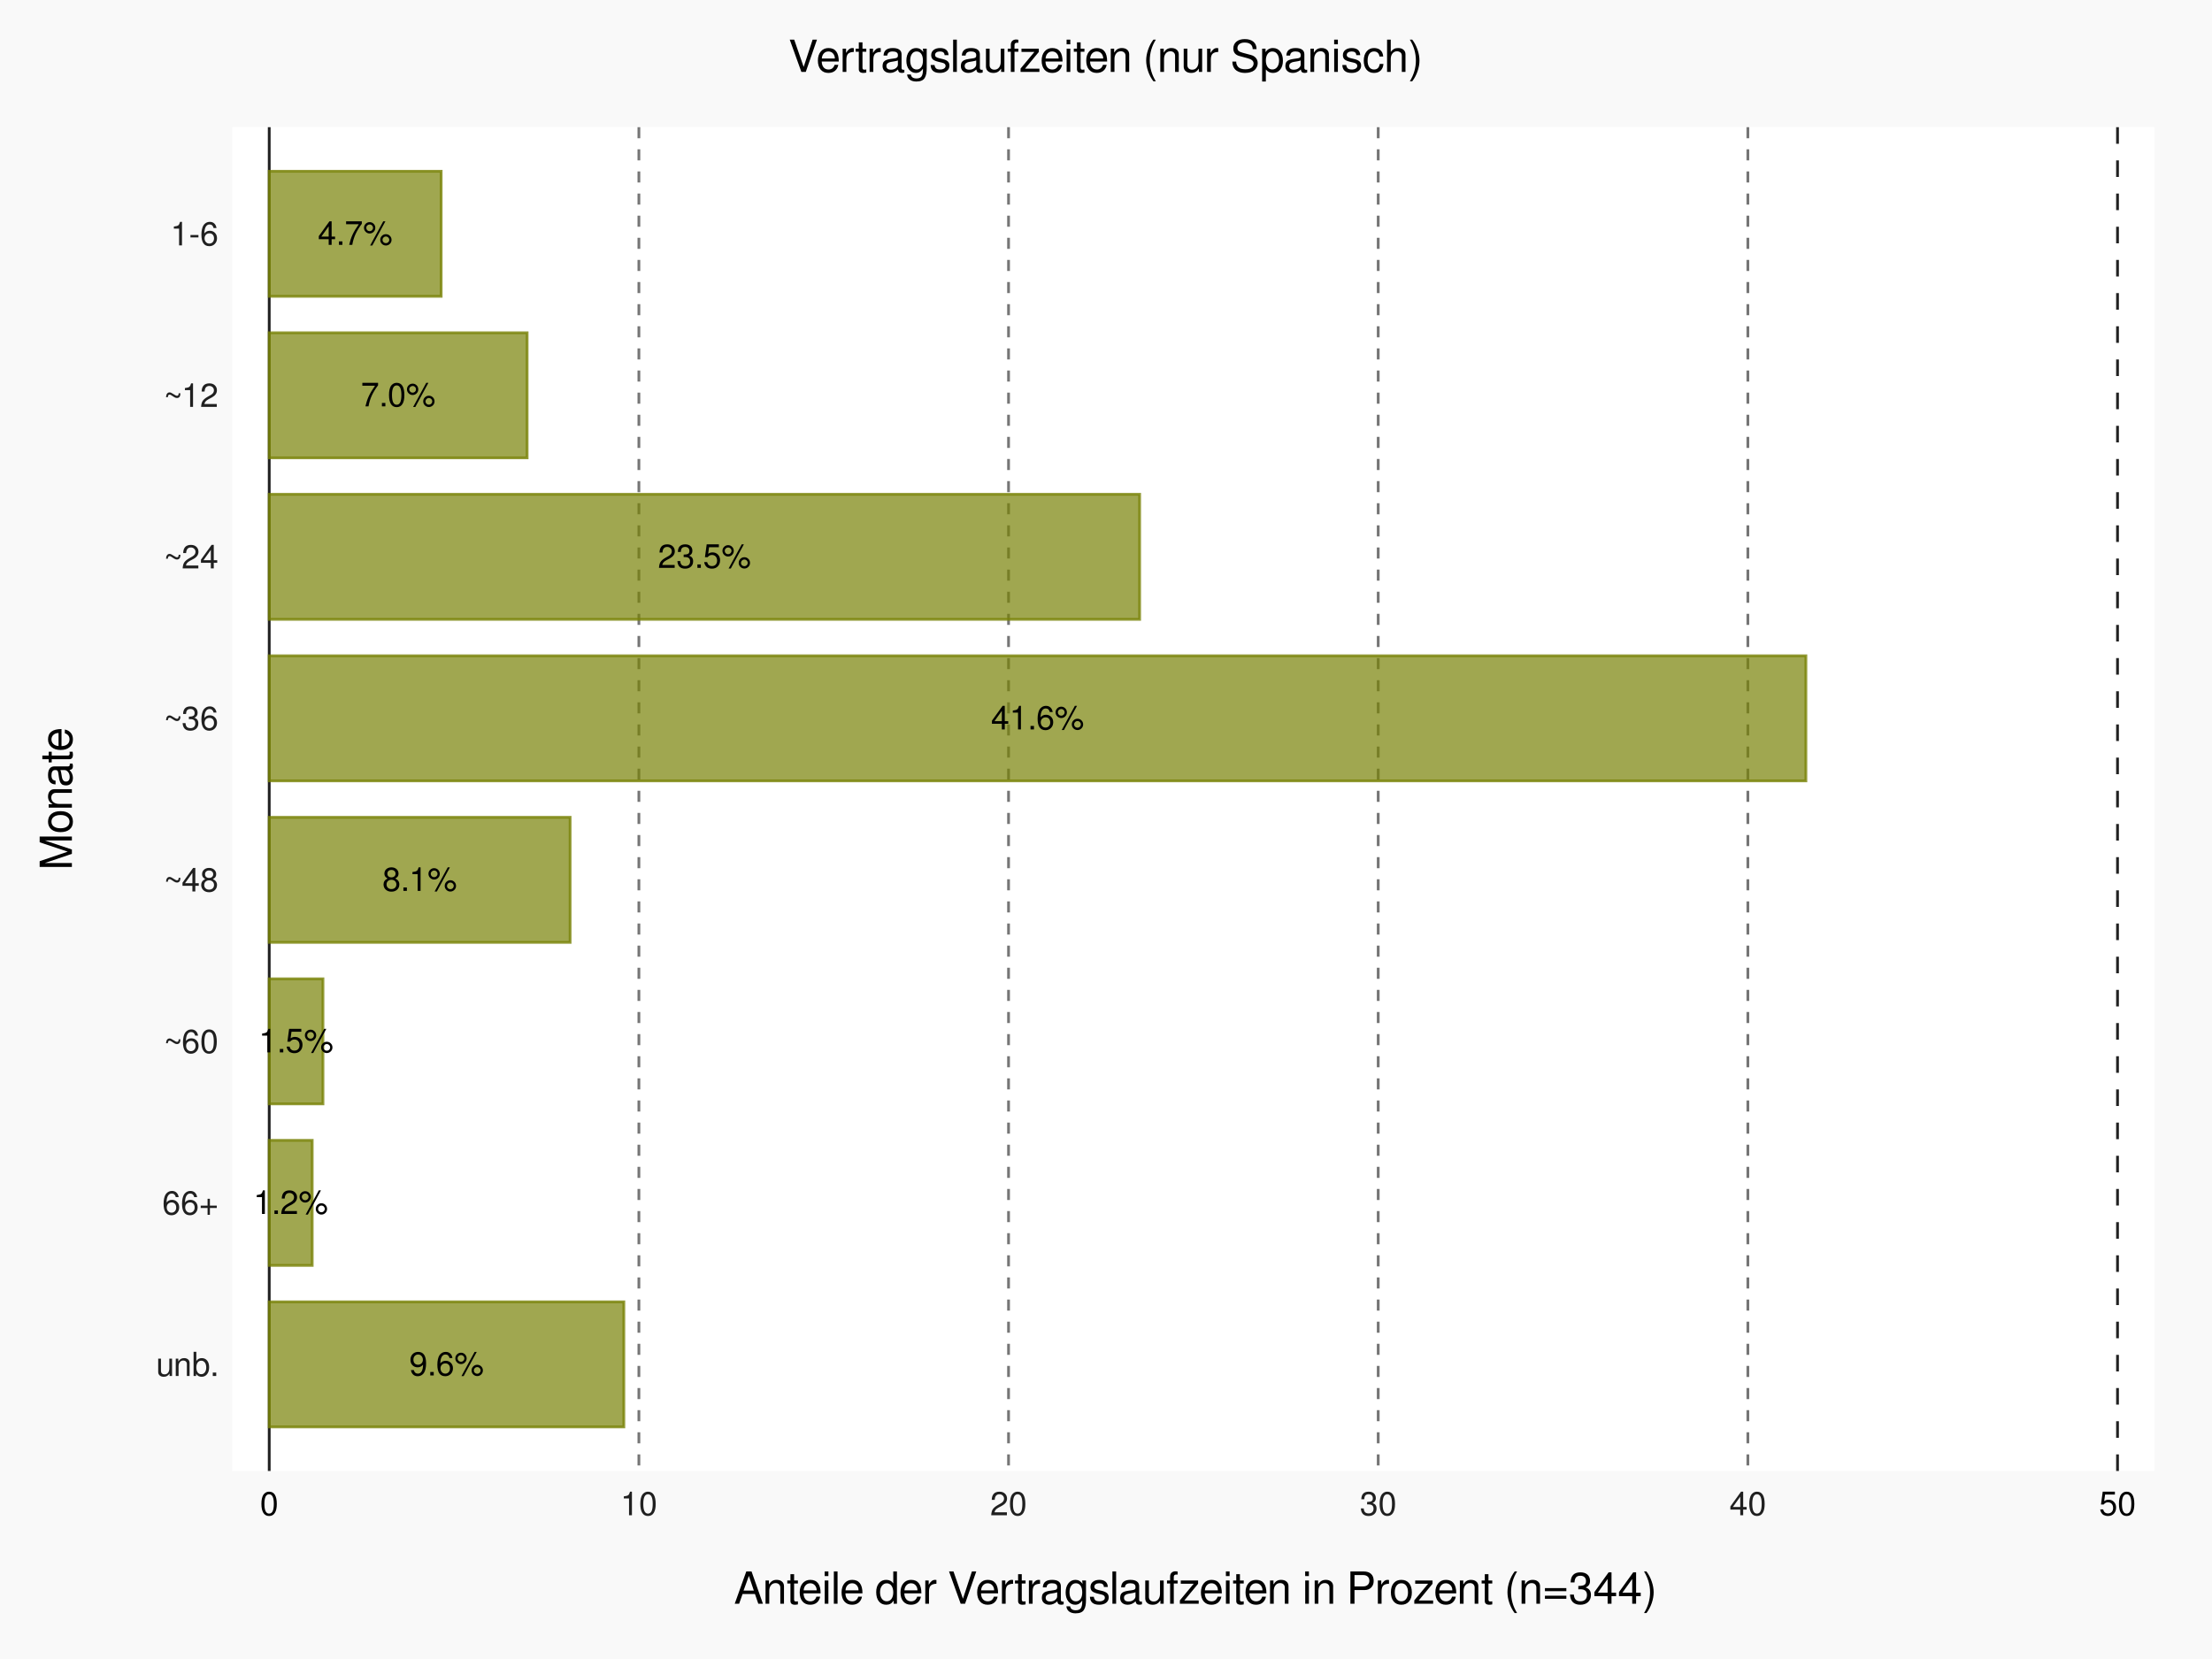
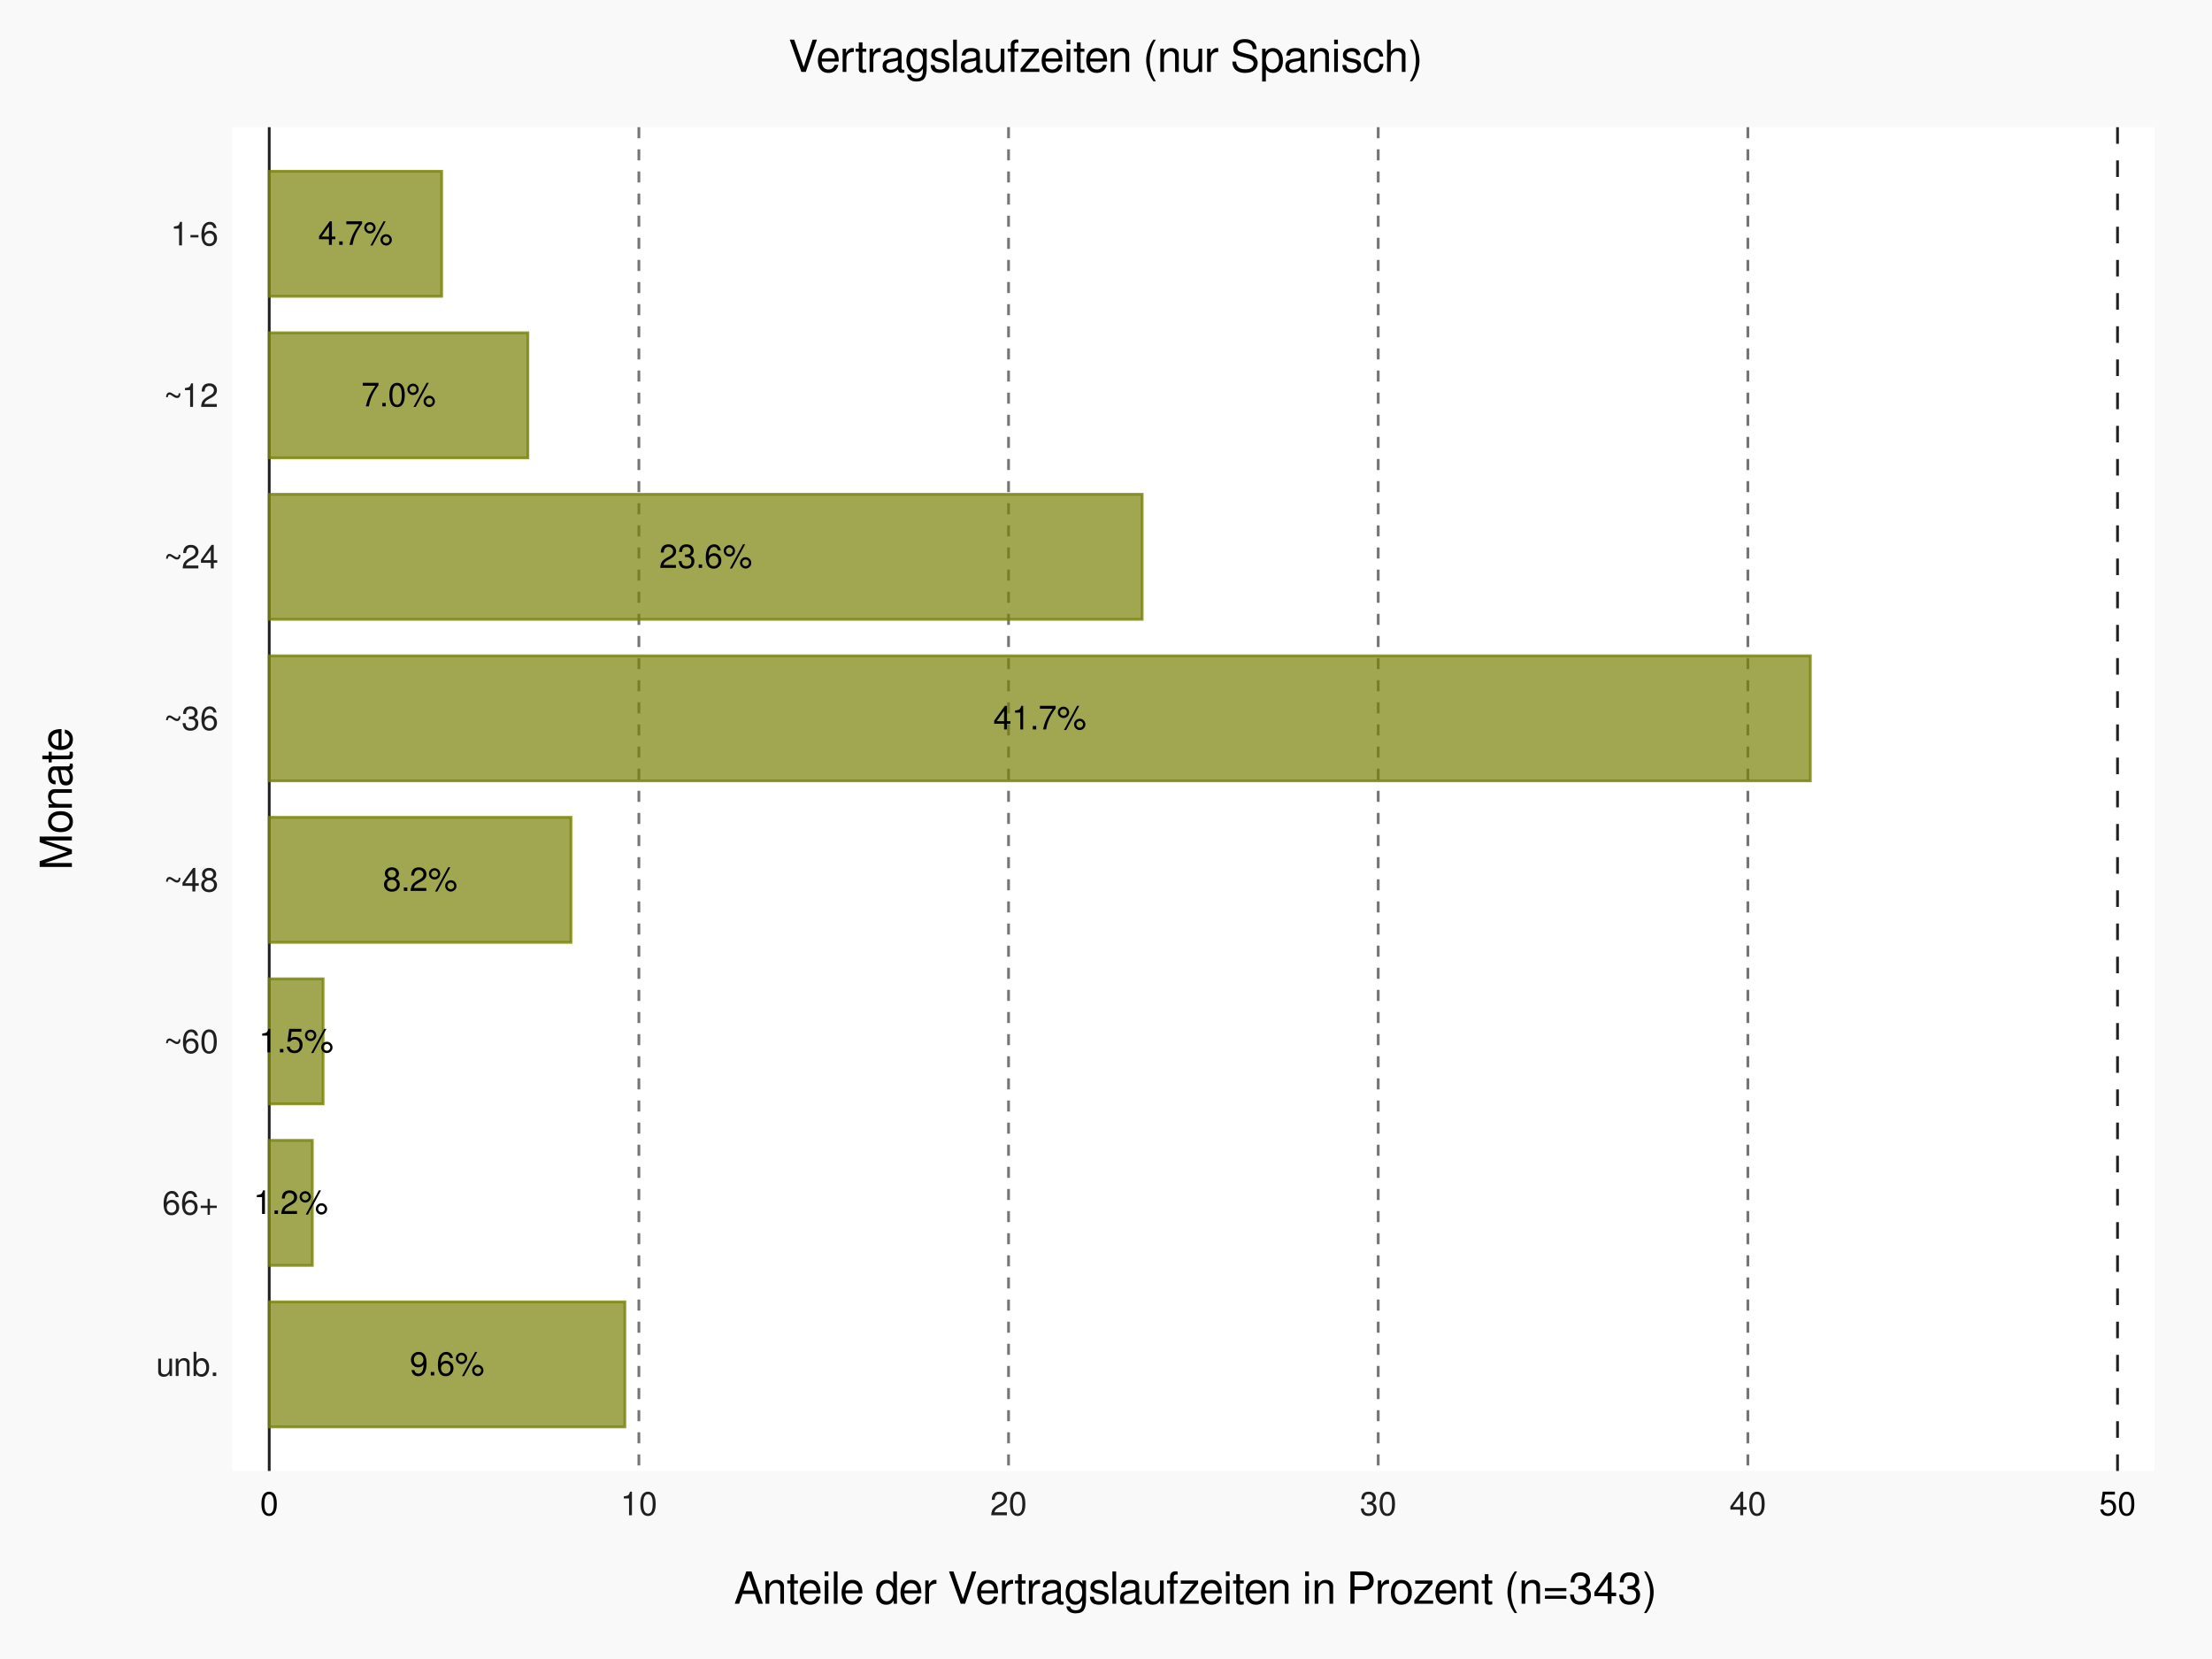
- <svg xmlns="http://www.w3.org/2000/svg" id="chart-3a5759b2-6d2a-414d-aecd-8dcc326f52d5" class="pygal-chart" viewBox="0 0 800 600">
+ <svg xmlns="http://www.w3.org/2000/svg" id="chart-8210dac5-7c77-4c2b-9f06-fd60854de93e" class="pygal-chart" viewBox="0 0 800 600">
  <defs>
-     <style type="text/css">#chart-3a5759b2-6d2a-414d-aecd-8dcc326f52d5{-webkit-user-select:none;-webkit-font-smoothing:antialiased;font-family:FreeSans}#chart-3a5759b2-6d2a-414d-aecd-8dcc326f52d5 .title{font-family:FreeSans;font-size:16px}#chart-3a5759b2-6d2a-414d-aecd-8dcc326f52d5 .legends .legend text{font-family:FreeSans;font-size:14px}#chart-3a5759b2-6d2a-414d-aecd-8dcc326f52d5 .axis text{font-family:FreeSans;font-size:12px}#chart-3a5759b2-6d2a-414d-aecd-8dcc326f52d5 .axis text.major{font-family:FreeSans;font-size:12px}#chart-3a5759b2-6d2a-414d-aecd-8dcc326f52d5 .text-overlay text.value{font-family:FreeSans;font-size:12px}#chart-3a5759b2-6d2a-414d-aecd-8dcc326f52d5 .text-overlay text.label{font-family:FreeSans;font-size:12px}#chart-3a5759b2-6d2a-414d-aecd-8dcc326f52d5 .tooltip{font-family:FreeSans;font-size:14px}#chart-3a5759b2-6d2a-414d-aecd-8dcc326f52d5 text.no_data{font-family:FreeSans;font-size:64px}
- #chart-3a5759b2-6d2a-414d-aecd-8dcc326f52d5{background-color:rgba(249,249,249,1)}#chart-3a5759b2-6d2a-414d-aecd-8dcc326f52d5 path,#chart-3a5759b2-6d2a-414d-aecd-8dcc326f52d5 line,#chart-3a5759b2-6d2a-414d-aecd-8dcc326f52d5 rect,#chart-3a5759b2-6d2a-414d-aecd-8dcc326f52d5 circle{-webkit-transition:150ms;-moz-transition:150ms;transition:150ms}#chart-3a5759b2-6d2a-414d-aecd-8dcc326f52d5 .graph &gt; .background{fill:rgba(249,249,249,1)}#chart-3a5759b2-6d2a-414d-aecd-8dcc326f52d5 .plot &gt; .background{fill:rgba(255,255,255,1)}#chart-3a5759b2-6d2a-414d-aecd-8dcc326f52d5 .graph{fill:rgba(0,0,0,.87)}#chart-3a5759b2-6d2a-414d-aecd-8dcc326f52d5 text.no_data{fill:rgba(0,0,0,1)}#chart-3a5759b2-6d2a-414d-aecd-8dcc326f52d5 .title{fill:rgba(0,0,0,1)}#chart-3a5759b2-6d2a-414d-aecd-8dcc326f52d5 .legends .legend text{fill:rgba(0,0,0,.87)}#chart-3a5759b2-6d2a-414d-aecd-8dcc326f52d5 .legends .legend:hover text{fill:rgba(0,0,0,1)}#chart-3a5759b2-6d2a-414d-aecd-8dcc326f52d5 .axis .line{stroke:rgba(0,0,0,1)}#chart-3a5759b2-6d2a-414d-aecd-8dcc326f52d5 .axis .guide.line{stroke:rgba(0,0,0,.54)}#chart-3a5759b2-6d2a-414d-aecd-8dcc326f52d5 .axis .major.line{stroke:rgba(0,0,0,.87)}#chart-3a5759b2-6d2a-414d-aecd-8dcc326f52d5 .axis text.major{fill:rgba(0,0,0,1)}#chart-3a5759b2-6d2a-414d-aecd-8dcc326f52d5 .axis.y .guides:hover .guide.line,#chart-3a5759b2-6d2a-414d-aecd-8dcc326f52d5 .line-graph .axis.x .guides:hover .guide.line,#chart-3a5759b2-6d2a-414d-aecd-8dcc326f52d5 .stackedline-graph .axis.x .guides:hover .guide.line,#chart-3a5759b2-6d2a-414d-aecd-8dcc326f52d5 .xy-graph .axis.x .guides:hover .guide.line{stroke:rgba(0,0,0,1)}#chart-3a5759b2-6d2a-414d-aecd-8dcc326f52d5 .axis .guides:hover text{fill:rgba(0,0,0,1)}#chart-3a5759b2-6d2a-414d-aecd-8dcc326f52d5 .reactive{fill-opacity:.7;stroke-opacity:.8}#chart-3a5759b2-6d2a-414d-aecd-8dcc326f52d5 .ci{stroke:rgba(0,0,0,.87)}#chart-3a5759b2-6d2a-414d-aecd-8dcc326f52d5 .reactive.active,#chart-3a5759b2-6d2a-414d-aecd-8dcc326f52d5 .active .reactive{fill-opacity:.8;stroke-opacity:.9;stroke-width:4}#chart-3a5759b2-6d2a-414d-aecd-8dcc326f52d5 .ci .reactive.active{stroke-width:1.5}#chart-3a5759b2-6d2a-414d-aecd-8dcc326f52d5 .series text{fill:rgba(0,0,0,1)}#chart-3a5759b2-6d2a-414d-aecd-8dcc326f52d5 .tooltip rect{fill:rgba(255,255,255,1);stroke:rgba(0,0,0,1);-webkit-transition:opacity 150ms;-moz-transition:opacity 150ms;transition:opacity 150ms}#chart-3a5759b2-6d2a-414d-aecd-8dcc326f52d5 .tooltip .label{fill:rgba(0,0,0,.87)}#chart-3a5759b2-6d2a-414d-aecd-8dcc326f52d5 .tooltip .label{fill:rgba(0,0,0,.87)}#chart-3a5759b2-6d2a-414d-aecd-8dcc326f52d5 .tooltip .legend{font-size:.8em;fill:rgba(0,0,0,.54)}#chart-3a5759b2-6d2a-414d-aecd-8dcc326f52d5 .tooltip .x_label{font-size:.6em;fill:rgba(0,0,0,1)}#chart-3a5759b2-6d2a-414d-aecd-8dcc326f52d5 .tooltip .xlink{font-size:.5em;text-decoration:underline}#chart-3a5759b2-6d2a-414d-aecd-8dcc326f52d5 .tooltip .value{font-size:1.5em}#chart-3a5759b2-6d2a-414d-aecd-8dcc326f52d5 .bound{font-size:.5em}#chart-3a5759b2-6d2a-414d-aecd-8dcc326f52d5 .max-value{font-size:.75em;fill:rgba(0,0,0,.54)}#chart-3a5759b2-6d2a-414d-aecd-8dcc326f52d5 .map-element{fill:rgba(255,255,255,1);stroke:rgba(0,0,0,.54) !important}#chart-3a5759b2-6d2a-414d-aecd-8dcc326f52d5 .map-element .reactive{fill-opacity:inherit;stroke-opacity:inherit}#chart-3a5759b2-6d2a-414d-aecd-8dcc326f52d5 .color-0,#chart-3a5759b2-6d2a-414d-aecd-8dcc326f52d5 .color-0 a:visited{stroke:#788207;fill:#788207}#chart-3a5759b2-6d2a-414d-aecd-8dcc326f52d5 .text-overlay .color-0 text{fill:black}
- #chart-3a5759b2-6d2a-414d-aecd-8dcc326f52d5 text.no_data{text-anchor:middle}#chart-3a5759b2-6d2a-414d-aecd-8dcc326f52d5 .guide.line{fill:none}#chart-3a5759b2-6d2a-414d-aecd-8dcc326f52d5 .centered{text-anchor:middle}#chart-3a5759b2-6d2a-414d-aecd-8dcc326f52d5 .title{text-anchor:middle}#chart-3a5759b2-6d2a-414d-aecd-8dcc326f52d5 .legends .legend text{fill-opacity:1}#chart-3a5759b2-6d2a-414d-aecd-8dcc326f52d5 .axis.x text{text-anchor:middle}#chart-3a5759b2-6d2a-414d-aecd-8dcc326f52d5 .axis.x:not(.web) text[transform]{text-anchor:start}#chart-3a5759b2-6d2a-414d-aecd-8dcc326f52d5 .axis.x:not(.web) text[transform].backwards{text-anchor:end}#chart-3a5759b2-6d2a-414d-aecd-8dcc326f52d5 .axis.y text{text-anchor:end}#chart-3a5759b2-6d2a-414d-aecd-8dcc326f52d5 .axis.y text[transform].backwards{text-anchor:start}#chart-3a5759b2-6d2a-414d-aecd-8dcc326f52d5 .axis.y2 text{text-anchor:start}#chart-3a5759b2-6d2a-414d-aecd-8dcc326f52d5 .axis.y2 text[transform].backwards{text-anchor:end}#chart-3a5759b2-6d2a-414d-aecd-8dcc326f52d5 .axis .guide.line{stroke-dasharray:4,4}#chart-3a5759b2-6d2a-414d-aecd-8dcc326f52d5 .axis .major.guide.line{stroke-dasharray:6,6}#chart-3a5759b2-6d2a-414d-aecd-8dcc326f52d5 .horizontal .axis.y .guide.line,#chart-3a5759b2-6d2a-414d-aecd-8dcc326f52d5 .horizontal .axis.y2 .guide.line,#chart-3a5759b2-6d2a-414d-aecd-8dcc326f52d5 .vertical .axis.x .guide.line{opacity:0}#chart-3a5759b2-6d2a-414d-aecd-8dcc326f52d5 .horizontal .axis.always_show .guide.line,#chart-3a5759b2-6d2a-414d-aecd-8dcc326f52d5 .vertical .axis.always_show .guide.line{opacity:1 !important}#chart-3a5759b2-6d2a-414d-aecd-8dcc326f52d5 .axis.y .guides:hover .guide.line,#chart-3a5759b2-6d2a-414d-aecd-8dcc326f52d5 .axis.y2 .guides:hover .guide.line,#chart-3a5759b2-6d2a-414d-aecd-8dcc326f52d5 .axis.x .guides:hover .guide.line{opacity:1}#chart-3a5759b2-6d2a-414d-aecd-8dcc326f52d5 .axis .guides:hover text{opacity:1}#chart-3a5759b2-6d2a-414d-aecd-8dcc326f52d5 .nofill{fill:none}#chart-3a5759b2-6d2a-414d-aecd-8dcc326f52d5 .subtle-fill{fill-opacity:.2}#chart-3a5759b2-6d2a-414d-aecd-8dcc326f52d5 .dot{stroke-width:1px;fill-opacity:1}#chart-3a5759b2-6d2a-414d-aecd-8dcc326f52d5 .dot.active{stroke-width:5px}#chart-3a5759b2-6d2a-414d-aecd-8dcc326f52d5 .dot.negative{fill:transparent}#chart-3a5759b2-6d2a-414d-aecd-8dcc326f52d5 text,#chart-3a5759b2-6d2a-414d-aecd-8dcc326f52d5 tspan{stroke:none !important}#chart-3a5759b2-6d2a-414d-aecd-8dcc326f52d5 .series text.active{opacity:1}#chart-3a5759b2-6d2a-414d-aecd-8dcc326f52d5 .tooltip rect{fill-opacity:.95;stroke-width:.5}#chart-3a5759b2-6d2a-414d-aecd-8dcc326f52d5 .tooltip text{fill-opacity:1}#chart-3a5759b2-6d2a-414d-aecd-8dcc326f52d5 .showable{visibility:hidden}#chart-3a5759b2-6d2a-414d-aecd-8dcc326f52d5 .showable.shown{visibility:visible}#chart-3a5759b2-6d2a-414d-aecd-8dcc326f52d5 .gauge-background{fill:rgba(229,229,229,1);stroke:none}#chart-3a5759b2-6d2a-414d-aecd-8dcc326f52d5 .bg-lines{stroke:rgba(249,249,249,1);stroke-width:2px}</style>
+     <style type="text/css">#chart-8210dac5-7c77-4c2b-9f06-fd60854de93e{-webkit-user-select:none;-webkit-font-smoothing:antialiased;font-family:FreeSans}#chart-8210dac5-7c77-4c2b-9f06-fd60854de93e .title{font-family:FreeSans;font-size:16px}#chart-8210dac5-7c77-4c2b-9f06-fd60854de93e .legends .legend text{font-family:FreeSans;font-size:14px}#chart-8210dac5-7c77-4c2b-9f06-fd60854de93e .axis text{font-family:FreeSans;font-size:12px}#chart-8210dac5-7c77-4c2b-9f06-fd60854de93e .axis text.major{font-family:FreeSans;font-size:12px}#chart-8210dac5-7c77-4c2b-9f06-fd60854de93e .text-overlay text.value{font-family:FreeSans;font-size:12px}#chart-8210dac5-7c77-4c2b-9f06-fd60854de93e .text-overlay text.label{font-family:FreeSans;font-size:12px}#chart-8210dac5-7c77-4c2b-9f06-fd60854de93e .tooltip{font-family:FreeSans;font-size:14px}#chart-8210dac5-7c77-4c2b-9f06-fd60854de93e text.no_data{font-family:FreeSans;font-size:64px}
+ #chart-8210dac5-7c77-4c2b-9f06-fd60854de93e{background-color:rgba(249,249,249,1)}#chart-8210dac5-7c77-4c2b-9f06-fd60854de93e path,#chart-8210dac5-7c77-4c2b-9f06-fd60854de93e line,#chart-8210dac5-7c77-4c2b-9f06-fd60854de93e rect,#chart-8210dac5-7c77-4c2b-9f06-fd60854de93e circle{-webkit-transition:150ms;-moz-transition:150ms;transition:150ms}#chart-8210dac5-7c77-4c2b-9f06-fd60854de93e .graph &gt; .background{fill:rgba(249,249,249,1)}#chart-8210dac5-7c77-4c2b-9f06-fd60854de93e .plot &gt; .background{fill:rgba(255,255,255,1)}#chart-8210dac5-7c77-4c2b-9f06-fd60854de93e .graph{fill:rgba(0,0,0,.87)}#chart-8210dac5-7c77-4c2b-9f06-fd60854de93e text.no_data{fill:rgba(0,0,0,1)}#chart-8210dac5-7c77-4c2b-9f06-fd60854de93e .title{fill:rgba(0,0,0,1)}#chart-8210dac5-7c77-4c2b-9f06-fd60854de93e .legends .legend text{fill:rgba(0,0,0,.87)}#chart-8210dac5-7c77-4c2b-9f06-fd60854de93e .legends .legend:hover text{fill:rgba(0,0,0,1)}#chart-8210dac5-7c77-4c2b-9f06-fd60854de93e .axis .line{stroke:rgba(0,0,0,1)}#chart-8210dac5-7c77-4c2b-9f06-fd60854de93e .axis .guide.line{stroke:rgba(0,0,0,.54)}#chart-8210dac5-7c77-4c2b-9f06-fd60854de93e .axis .major.line{stroke:rgba(0,0,0,.87)}#chart-8210dac5-7c77-4c2b-9f06-fd60854de93e .axis text.major{fill:rgba(0,0,0,1)}#chart-8210dac5-7c77-4c2b-9f06-fd60854de93e .axis.y .guides:hover .guide.line,#chart-8210dac5-7c77-4c2b-9f06-fd60854de93e .line-graph .axis.x .guides:hover .guide.line,#chart-8210dac5-7c77-4c2b-9f06-fd60854de93e .stackedline-graph .axis.x .guides:hover .guide.line,#chart-8210dac5-7c77-4c2b-9f06-fd60854de93e .xy-graph .axis.x .guides:hover .guide.line{stroke:rgba(0,0,0,1)}#chart-8210dac5-7c77-4c2b-9f06-fd60854de93e .axis .guides:hover text{fill:rgba(0,0,0,1)}#chart-8210dac5-7c77-4c2b-9f06-fd60854de93e .reactive{fill-opacity:.7;stroke-opacity:.8}#chart-8210dac5-7c77-4c2b-9f06-fd60854de93e .ci{stroke:rgba(0,0,0,.87)}#chart-8210dac5-7c77-4c2b-9f06-fd60854de93e .reactive.active,#chart-8210dac5-7c77-4c2b-9f06-fd60854de93e .active .reactive{fill-opacity:.8;stroke-opacity:.9;stroke-width:4}#chart-8210dac5-7c77-4c2b-9f06-fd60854de93e .ci .reactive.active{stroke-width:1.5}#chart-8210dac5-7c77-4c2b-9f06-fd60854de93e .series text{fill:rgba(0,0,0,1)}#chart-8210dac5-7c77-4c2b-9f06-fd60854de93e .tooltip rect{fill:rgba(255,255,255,1);stroke:rgba(0,0,0,1);-webkit-transition:opacity 150ms;-moz-transition:opacity 150ms;transition:opacity 150ms}#chart-8210dac5-7c77-4c2b-9f06-fd60854de93e .tooltip .label{fill:rgba(0,0,0,.87)}#chart-8210dac5-7c77-4c2b-9f06-fd60854de93e .tooltip .label{fill:rgba(0,0,0,.87)}#chart-8210dac5-7c77-4c2b-9f06-fd60854de93e .tooltip .legend{font-size:.8em;fill:rgba(0,0,0,.54)}#chart-8210dac5-7c77-4c2b-9f06-fd60854de93e .tooltip .x_label{font-size:.6em;fill:rgba(0,0,0,1)}#chart-8210dac5-7c77-4c2b-9f06-fd60854de93e .tooltip .xlink{font-size:.5em;text-decoration:underline}#chart-8210dac5-7c77-4c2b-9f06-fd60854de93e .tooltip .value{font-size:1.5em}#chart-8210dac5-7c77-4c2b-9f06-fd60854de93e .bound{font-size:.5em}#chart-8210dac5-7c77-4c2b-9f06-fd60854de93e .max-value{font-size:.75em;fill:rgba(0,0,0,.54)}#chart-8210dac5-7c77-4c2b-9f06-fd60854de93e .map-element{fill:rgba(255,255,255,1);stroke:rgba(0,0,0,.54) !important}#chart-8210dac5-7c77-4c2b-9f06-fd60854de93e .map-element .reactive{fill-opacity:inherit;stroke-opacity:inherit}#chart-8210dac5-7c77-4c2b-9f06-fd60854de93e .color-0,#chart-8210dac5-7c77-4c2b-9f06-fd60854de93e .color-0 a:visited{stroke:#788207;fill:#788207}#chart-8210dac5-7c77-4c2b-9f06-fd60854de93e .text-overlay .color-0 text{fill:black}
+ #chart-8210dac5-7c77-4c2b-9f06-fd60854de93e text.no_data{text-anchor:middle}#chart-8210dac5-7c77-4c2b-9f06-fd60854de93e .guide.line{fill:none}#chart-8210dac5-7c77-4c2b-9f06-fd60854de93e .centered{text-anchor:middle}#chart-8210dac5-7c77-4c2b-9f06-fd60854de93e .title{text-anchor:middle}#chart-8210dac5-7c77-4c2b-9f06-fd60854de93e .legends .legend text{fill-opacity:1}#chart-8210dac5-7c77-4c2b-9f06-fd60854de93e .axis.x text{text-anchor:middle}#chart-8210dac5-7c77-4c2b-9f06-fd60854de93e .axis.x:not(.web) text[transform]{text-anchor:start}#chart-8210dac5-7c77-4c2b-9f06-fd60854de93e .axis.x:not(.web) text[transform].backwards{text-anchor:end}#chart-8210dac5-7c77-4c2b-9f06-fd60854de93e .axis.y text{text-anchor:end}#chart-8210dac5-7c77-4c2b-9f06-fd60854de93e .axis.y text[transform].backwards{text-anchor:start}#chart-8210dac5-7c77-4c2b-9f06-fd60854de93e .axis.y2 text{text-anchor:start}#chart-8210dac5-7c77-4c2b-9f06-fd60854de93e .axis.y2 text[transform].backwards{text-anchor:end}#chart-8210dac5-7c77-4c2b-9f06-fd60854de93e .axis .guide.line{stroke-dasharray:4,4}#chart-8210dac5-7c77-4c2b-9f06-fd60854de93e .axis .major.guide.line{stroke-dasharray:6,6}#chart-8210dac5-7c77-4c2b-9f06-fd60854de93e .horizontal .axis.y .guide.line,#chart-8210dac5-7c77-4c2b-9f06-fd60854de93e .horizontal .axis.y2 .guide.line,#chart-8210dac5-7c77-4c2b-9f06-fd60854de93e .vertical .axis.x .guide.line{opacity:0}#chart-8210dac5-7c77-4c2b-9f06-fd60854de93e .horizontal .axis.always_show .guide.line,#chart-8210dac5-7c77-4c2b-9f06-fd60854de93e .vertical .axis.always_show .guide.line{opacity:1 !important}#chart-8210dac5-7c77-4c2b-9f06-fd60854de93e .axis.y .guides:hover .guide.line,#chart-8210dac5-7c77-4c2b-9f06-fd60854de93e .axis.y2 .guides:hover .guide.line,#chart-8210dac5-7c77-4c2b-9f06-fd60854de93e .axis.x .guides:hover .guide.line{opacity:1}#chart-8210dac5-7c77-4c2b-9f06-fd60854de93e .axis .guides:hover text{opacity:1}#chart-8210dac5-7c77-4c2b-9f06-fd60854de93e .nofill{fill:none}#chart-8210dac5-7c77-4c2b-9f06-fd60854de93e .subtle-fill{fill-opacity:.2}#chart-8210dac5-7c77-4c2b-9f06-fd60854de93e .dot{stroke-width:1px;fill-opacity:1}#chart-8210dac5-7c77-4c2b-9f06-fd60854de93e .dot.active{stroke-width:5px}#chart-8210dac5-7c77-4c2b-9f06-fd60854de93e .dot.negative{fill:transparent}#chart-8210dac5-7c77-4c2b-9f06-fd60854de93e text,#chart-8210dac5-7c77-4c2b-9f06-fd60854de93e tspan{stroke:none !important}#chart-8210dac5-7c77-4c2b-9f06-fd60854de93e .series text.active{opacity:1}#chart-8210dac5-7c77-4c2b-9f06-fd60854de93e .tooltip rect{fill-opacity:.95;stroke-width:.5}#chart-8210dac5-7c77-4c2b-9f06-fd60854de93e .tooltip text{fill-opacity:1}#chart-8210dac5-7c77-4c2b-9f06-fd60854de93e .showable{visibility:hidden}#chart-8210dac5-7c77-4c2b-9f06-fd60854de93e .showable.shown{visibility:visible}#chart-8210dac5-7c77-4c2b-9f06-fd60854de93e .gauge-background{fill:rgba(229,229,229,1);stroke:none}#chart-8210dac5-7c77-4c2b-9f06-fd60854de93e .bg-lines{stroke:rgba(249,249,249,1);stroke-width:2px}</style>
  </defs>
  <g class="graph horizontalbar-graph horizontal">
    <rect x="0" y="0" width="800" height="600" class="background" />
    <g transform="translate(84, 46)" class="plot">
      <rect x="0" y="0" width="695.2" height="486" class="background" />
      <g class="axis y">
        <g class="guides">
          <text x="-5" y="451.647" class="">unb.</text>
        </g>
        <g class="guides">
          <text x="-5" y="393.234" class="">66+</text>
        </g>
        <g class="guides">
          <text x="-5" y="334.82" class="">~60</text>
        </g>
        <g class="guides">
          <text x="-5" y="276.407" class="">~48</text>
        </g>
        <g class="guides">
          <text x="-5" y="217.993" class="">~36</text>
        </g>
        <g class="guides">
          <text x="-5" y="159.58" class="">~24</text>
        </g>
        <g class="guides">
          <text x="-5" y="101.166" class="">~12</text>
        </g>
        <g class="guides">
          <text x="-5" y="42.753" class="">1-6</text>
        </g>
      </g>
      <g class="axis x always_show">
        <g class="guides">
          <path d="M13.369 0 v486" class="axis major line" />
          <text x="13.369" y="502.0" class="major">0</text>
        </g>
        <g class="guides">
          <path d="M147.062 0 v486" class="guide line" />
          <text x="147.062" y="502.0" class="">10</text>
        </g>
        <g class="guides">
          <path d="M280.754 0 v486" class="guide line" />
          <text x="280.754" y="502.0" class="">20</text>
        </g>
        <g class="guides">
          <path d="M414.446 0 v486" class="guide line" />
          <text x="414.446" y="502.0" class="">30</text>
        </g>
        <g class="guides">
          <path d="M548.138 0 v486" class="guide line" />
          <text x="548.138" y="502.0" class="">40</text>
        </g>
        <g class="guides">
          <path d="M681.831 0 v486" class="major guide line" />
          <text x="681.831" y="502.0" class="major">50</text>
        </g>
      </g>
      <g class="series serie-0 color-0">
        <g class="bars">
          <g class="bar">
-             <rect x="13.369" y="424.829" rx="0" ry="0" width="128.251" height="45.235" class="rect reactive tooltip-trigger" />
+             <rect x="13.369" y="424.829" rx="0" ry="0" width="128.625" height="45.235" class="rect reactive tooltip-trigger" />
          </g>
          <g class="bar">
-             <rect x="13.369" y="366.416" rx="0" ry="0" width="15.546" height="45.235" class="rect reactive tooltip-trigger" />
+             <rect x="13.369" y="366.416" rx="0" ry="0" width="15.591" height="45.235" class="rect reactive tooltip-trigger" />
          </g>
          <g class="bar">
-             <rect x="13.369" y="308.003" rx="0" ry="0" width="19.432" height="45.235" class="rect reactive tooltip-trigger" />
+             <rect x="13.369" y="308.003" rx="0" ry="0" width="19.489" height="45.235" class="rect reactive tooltip-trigger" />
          </g>
          <g class="bar">
-             <rect x="13.369" y="249.589" rx="0" ry="0" width="108.819" height="45.235" class="rect reactive tooltip-trigger" />
+             <rect x="13.369" y="249.589" rx="0" ry="0" width="109.137" height="45.235" class="rect reactive tooltip-trigger" />
          </g>
          <g class="bar">
-             <rect x="13.369" y="191.176" rx="0" ry="0" width="555.756" height="45.235" class="rect reactive tooltip-trigger" />
+             <rect x="13.369" y="191.176" rx="0" ry="0" width="557.376" height="45.235" class="rect reactive tooltip-trigger" />
          </g>
          <g class="bar">
-             <rect x="13.369" y="132.762" rx="0" ry="0" width="314.799" height="45.235" class="rect reactive tooltip-trigger" />
+             <rect x="13.369" y="132.762" rx="0" ry="0" width="315.717" height="45.235" class="rect reactive tooltip-trigger" />
          </g>
          <g class="bar">
-             <rect x="13.369" y="74.349" rx="0" ry="0" width="93.274" height="45.235" class="rect reactive tooltip-trigger" />
+             <rect x="13.369" y="74.349" rx="0" ry="0" width="93.546" height="45.235" class="rect reactive tooltip-trigger" />
          </g>
          <g class="bar">
-             <rect x="13.369" y="15.935" rx="0" ry="0" width="62.182" height="45.235" class="rect reactive tooltip-trigger" />
+             <rect x="13.369" y="15.935" rx="0" ry="0" width="62.364" height="45.235" class="rect reactive tooltip-trigger" />
          </g>
        </g>
      </g>
    </g>
    <g class="titles">
      <text x="400.0" y="26" class="title plot_title">Vertragslaufzeiten (nur Spanisch)</text>
-       <text x="432.4" y="580" class="title">Anteile der Vertragslaufzeiten in Prozent (n=344)</text>
+       <text x="432.4" y="580" class="title">Anteile der Vertragslaufzeiten in Prozent (n=343)</text>
      <text x="0" y="315.0" class="title" transform="rotate(-90 0 289)">Monate</text>
    </g>
    <g transform="translate(84, 46)" class="plot overlay">
      <g class="series serie-0 color-0" />
    </g>
    <g transform="translate(84, 46)" class="plot text-overlay">
      <g class="series serie-0 color-0">
-         <text text-anchor="middle" x="77.495" y="451.447" class="value">9.6%</text>
-         <text text-anchor="middle" x="21.142" y="393.034" class="value">1.2%</text>
-         <text text-anchor="middle" x="23.085" y="334.62" class="value">1.5%</text>
-         <text text-anchor="middle" x="67.779" y="276.207" class="value">8.1%</text>
-         <text text-anchor="middle" x="291.247" y="217.793" class="value">41.6%</text>
-         <text text-anchor="middle" x="170.769" y="159.38" class="value">23.5%</text>
-         <text text-anchor="middle" x="60.006" y="100.966" class="value">7.0%</text>
-         <text text-anchor="middle" x="44.46" y="42.553" class="value">4.7%</text>
+         <text text-anchor="middle" x="77.682" y="451.447" class="value">9.6%</text>
+         <text text-anchor="middle" x="21.165" y="393.034" class="value">1.2%</text>
+         <text text-anchor="middle" x="23.114" y="334.62" class="value">1.5%</text>
+         <text text-anchor="middle" x="67.938" y="276.207" class="value">8.2%</text>
+         <text text-anchor="middle" x="292.057" y="217.793" class="value">41.7%</text>
+         <text text-anchor="middle" x="171.227" y="159.38" class="value">23.6%</text>
+         <text text-anchor="middle" x="60.142" y="100.966" class="value">7.0%</text>
+         <text text-anchor="middle" x="44.551" y="42.553" class="value">4.7%</text>
      </g>
    </g>
    <g transform="translate(84, 46)" class="plot tooltip-overlay">
      <g transform="translate(0 0)" style="opacity: 0" class="tooltip">
        <rect rx="0" ry="0" width="0" height="0" class="tooltip-box" />
        <g class="text" />
      </g>
    </g>
  </g>
</svg>
